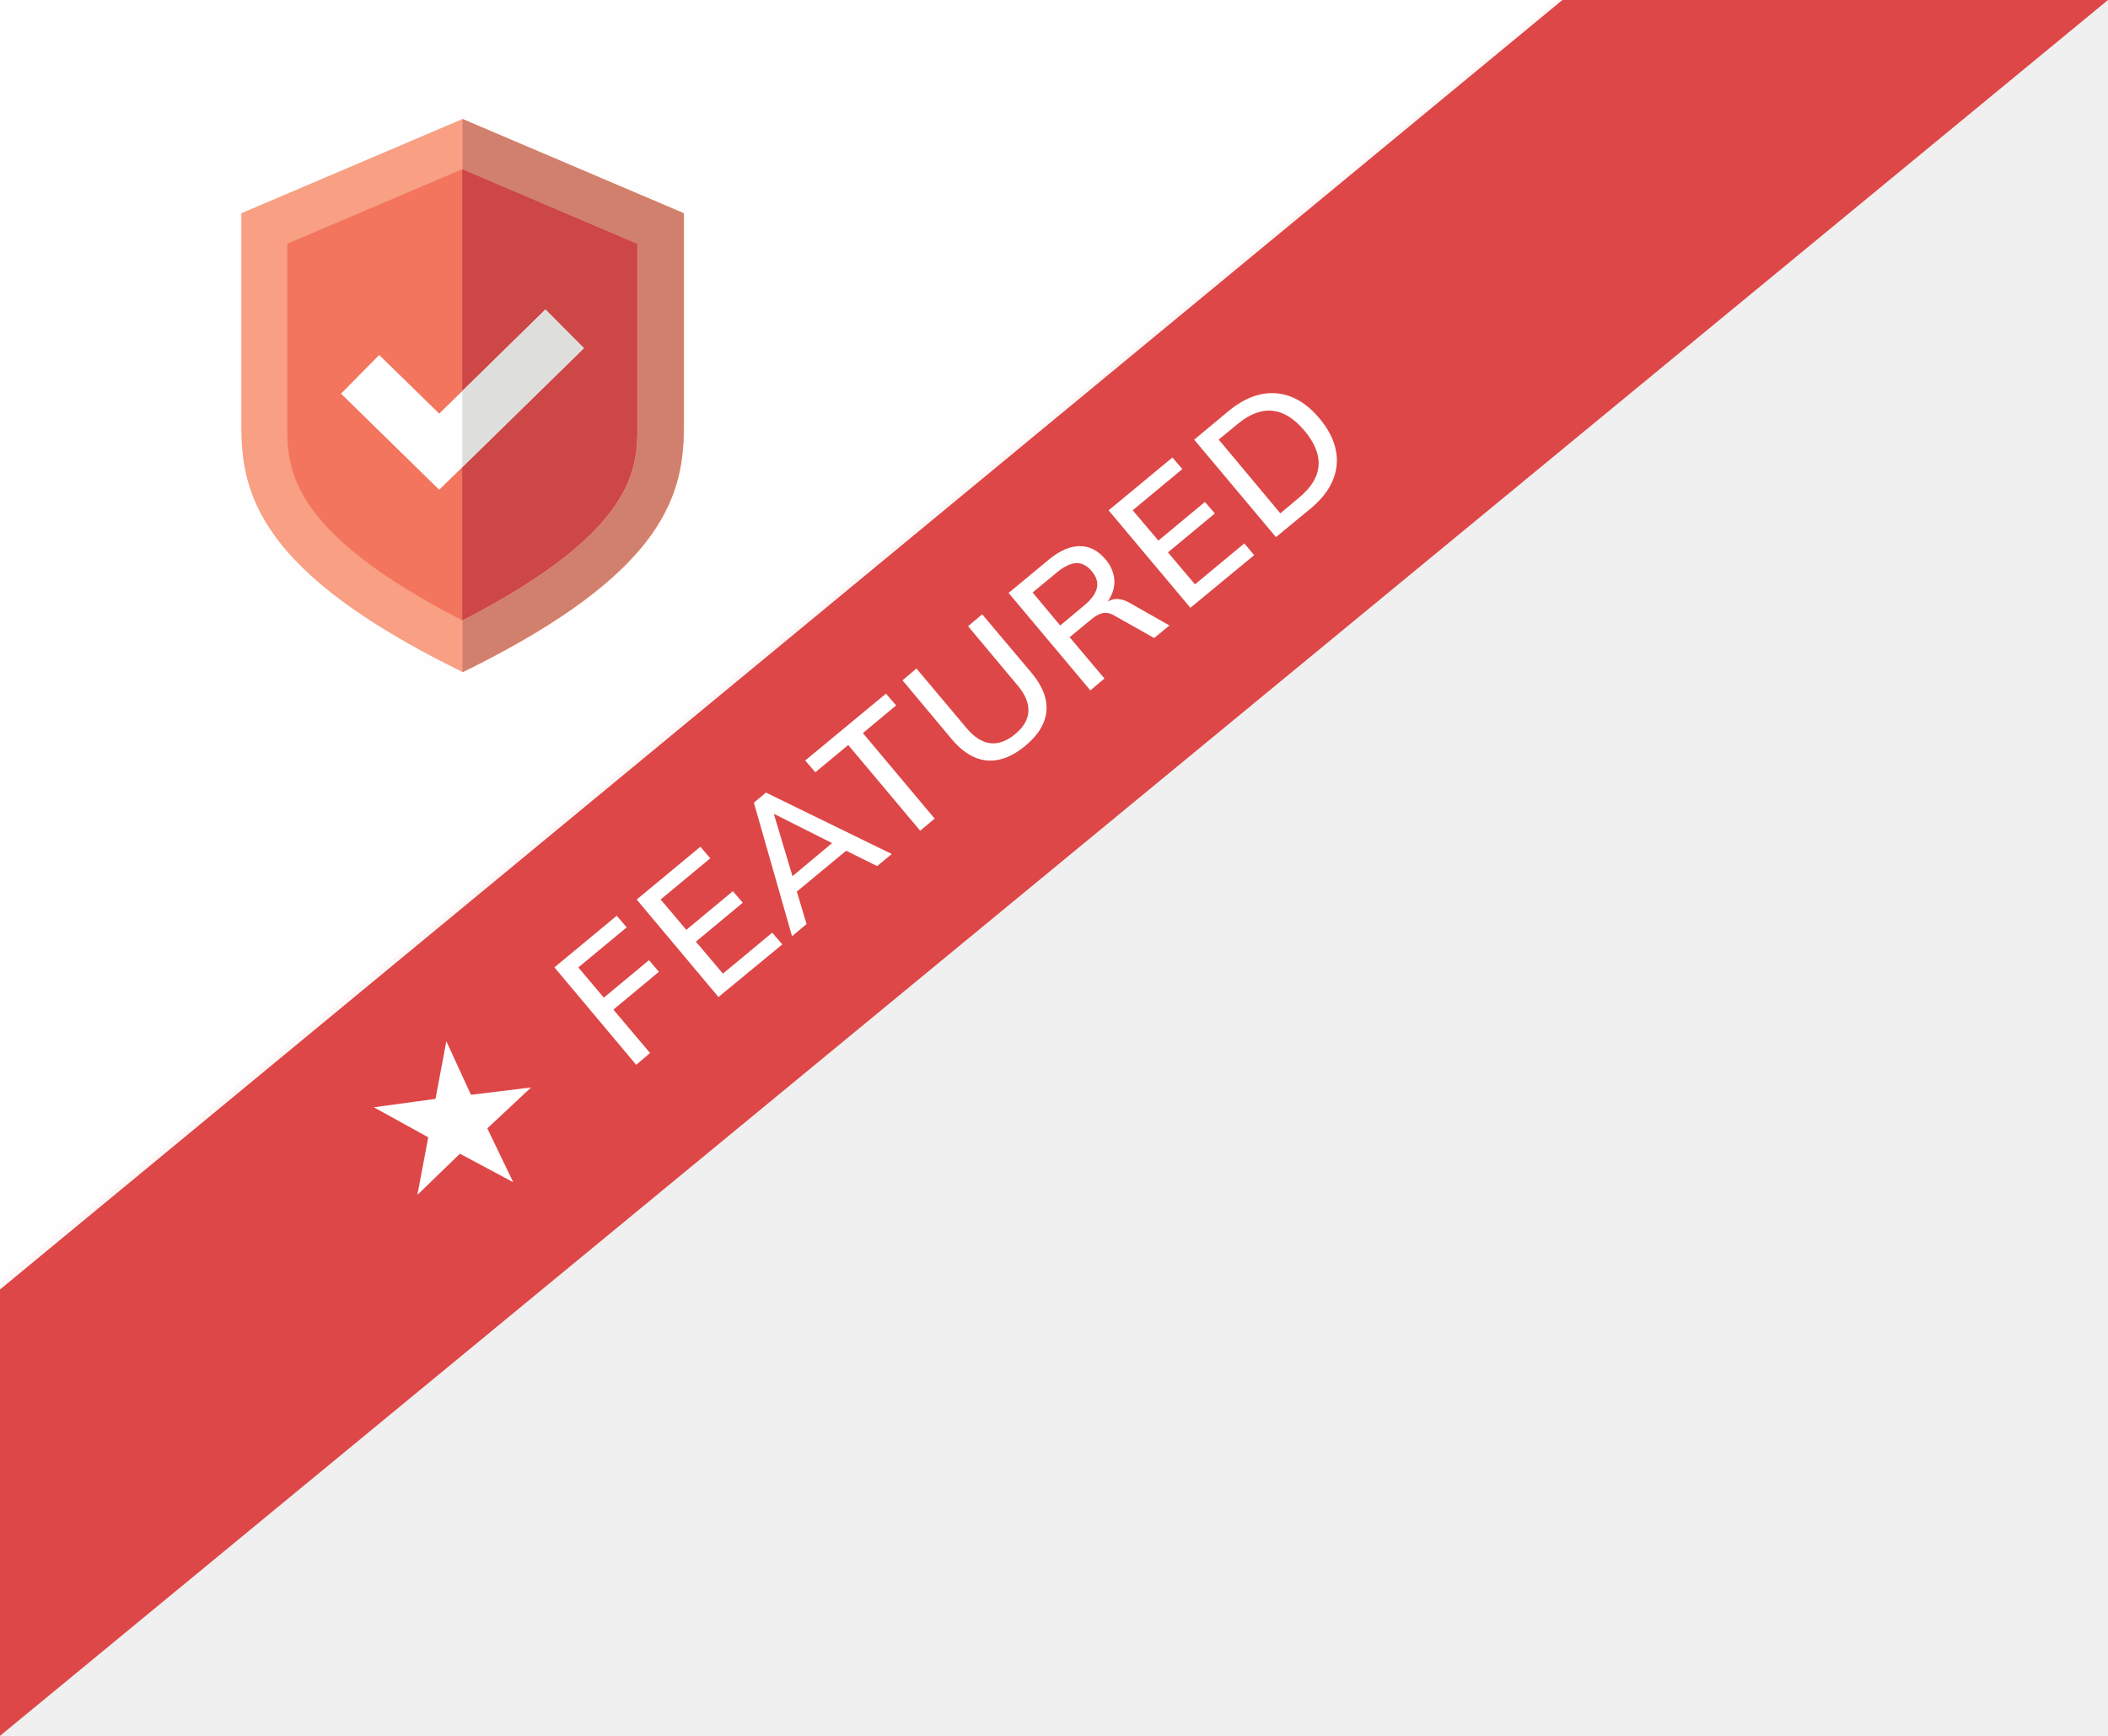
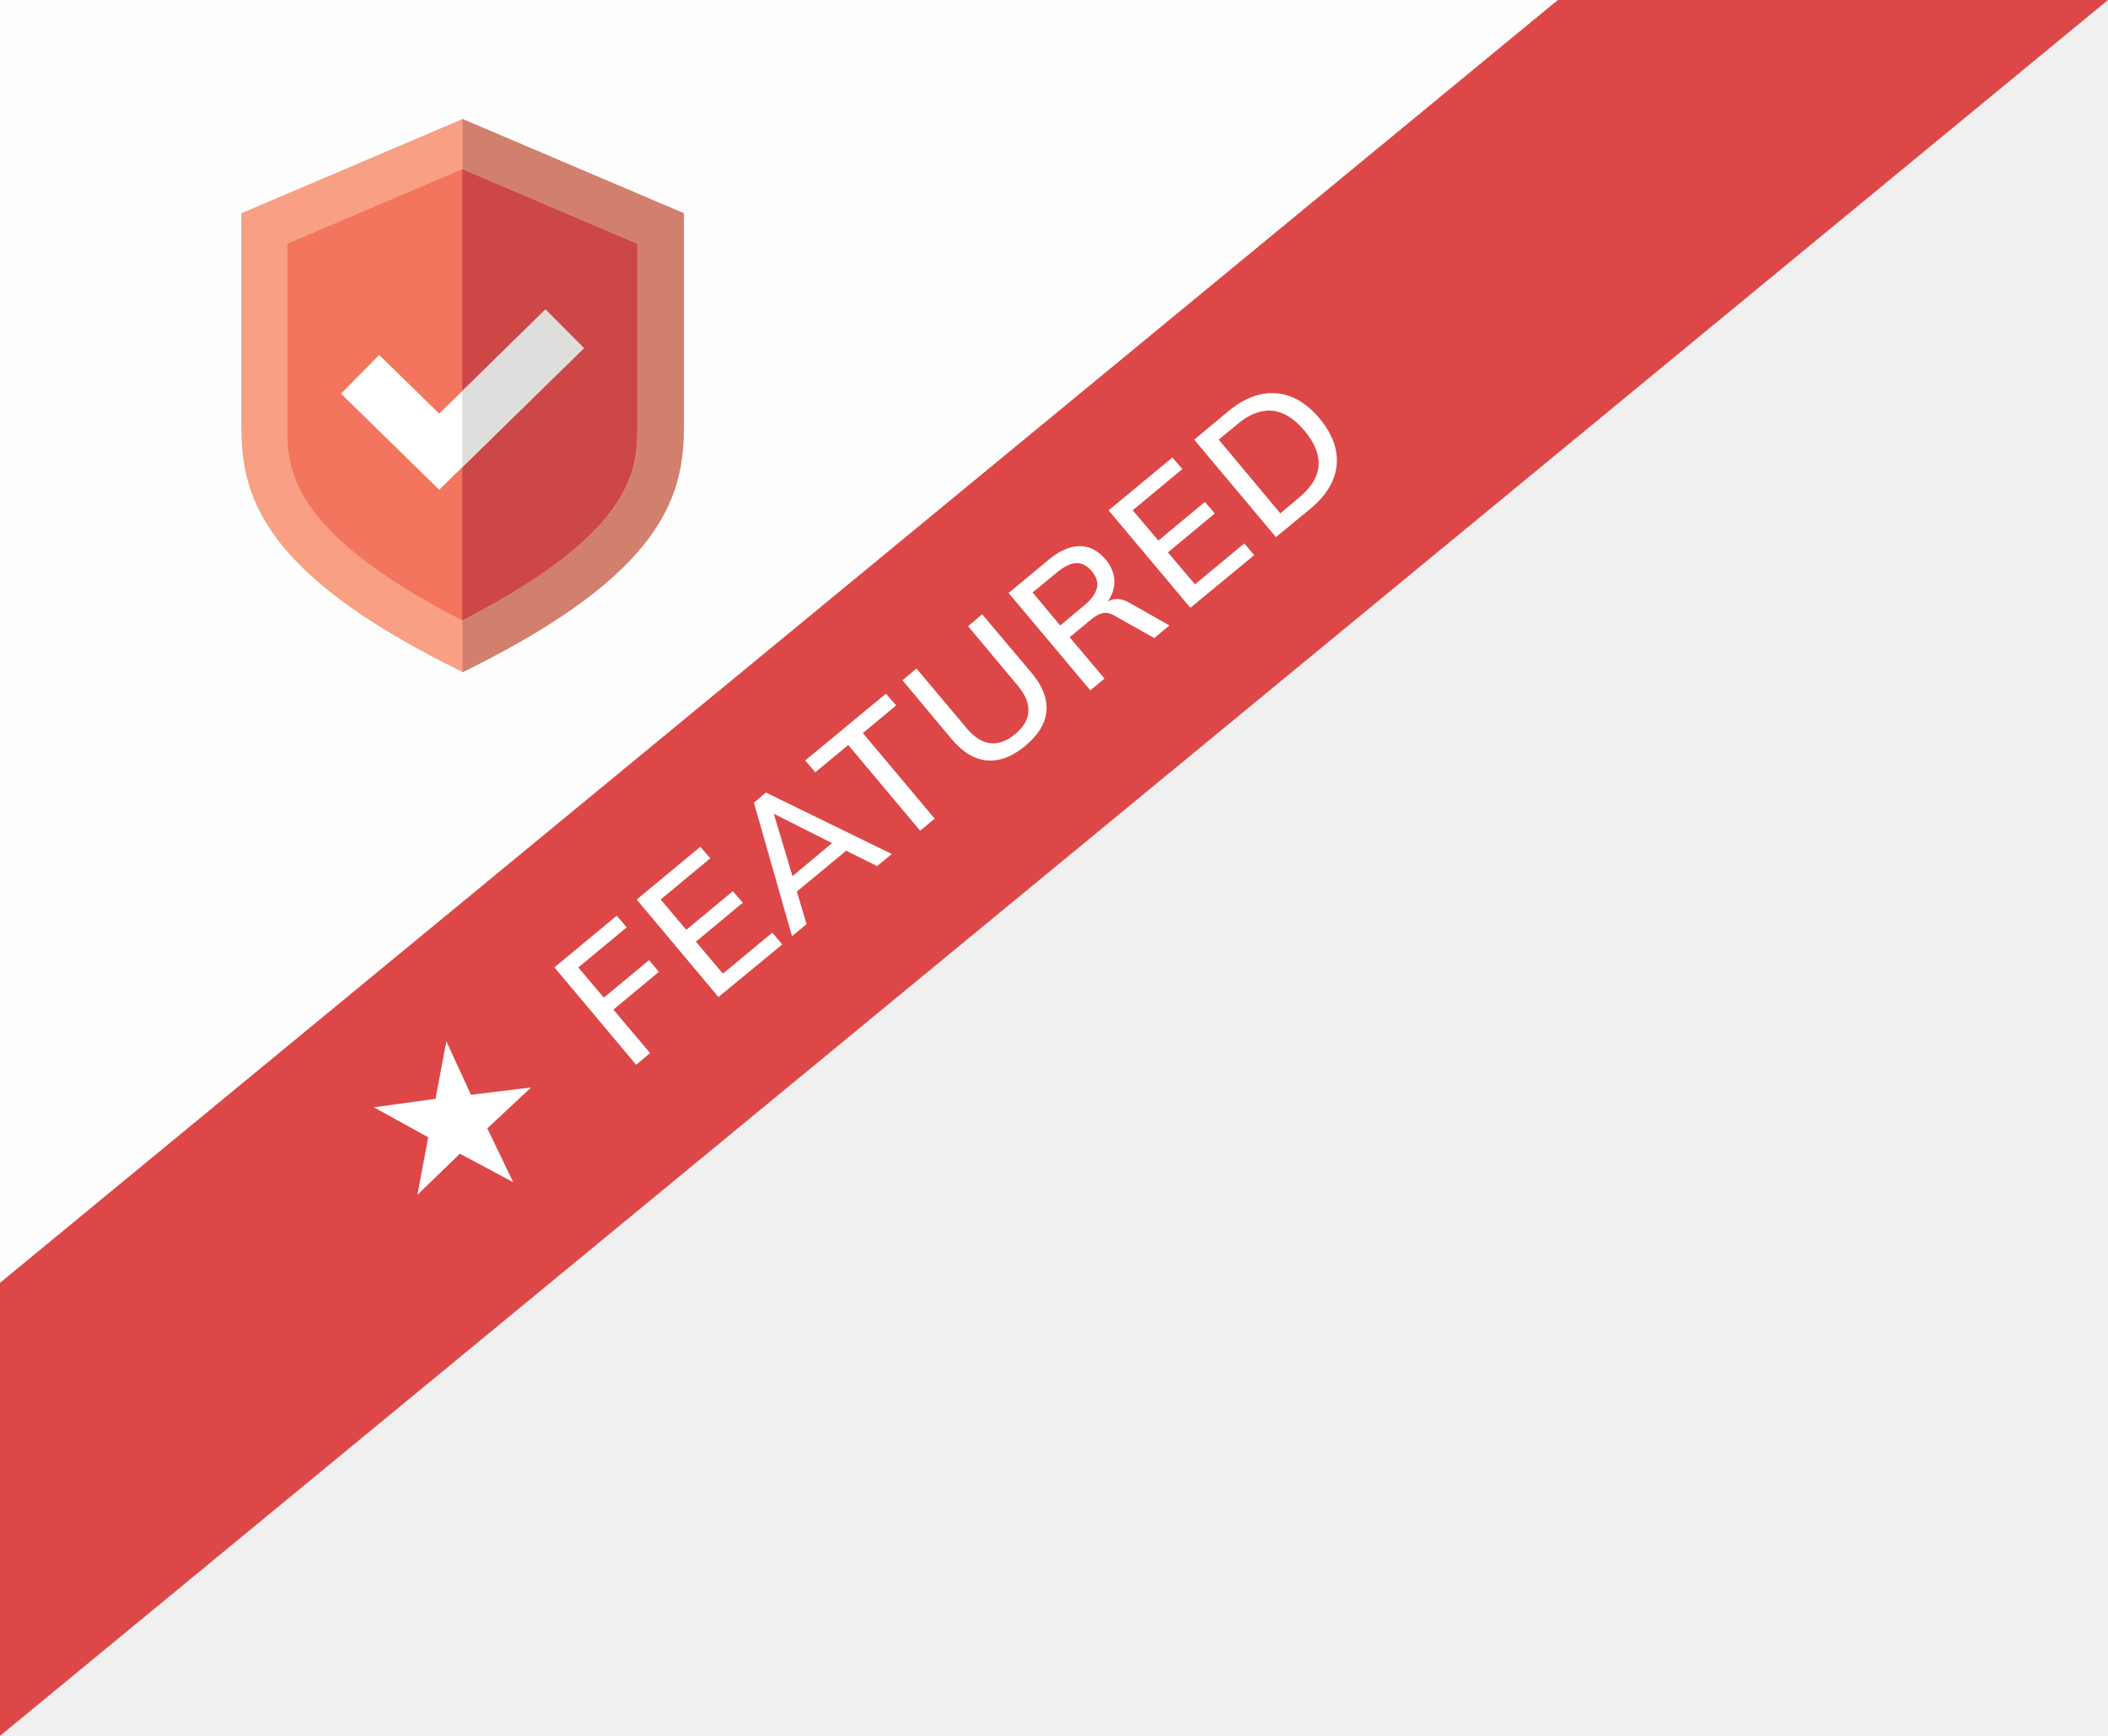
<svg xmlns="http://www.w3.org/2000/svg" width="170" height="140">
-   <path fill="#de4747" d="M0,140L170,0h-44.368L0,103.462V140z" />
-   <g fill="#fff">
-     <path d="M51.306 85.88l-6.594-7.86 5.025-4.166.8.94-3.9 3.233 2.06 2.436 3.64-3.025.8.94-3.67 3.05 2.956 3.5-1.117.953zm6.634-5.468l-6.594-7.862 5.135-4.258.8.93-4.003 3.324 2.07 2.448 3.753-3.118.8.93-3.78 3.14 2.18 2.58 3.975-3.303.813.945-5.15 4.244zm12.8-10.556l-2.5-1.244-3.98 3.296.785 2.62-1.173.98-3.074-10.77.972-.815 10.147 4.955-1.188.98.01-.001zm-6.83.808l3.194-2.667-4.7-2.364 1.506 5.03zm10.297-3.666l-5.8-6.912-2.653 2.2-.818-.95 6.514-5.394.818.95-2.68 2.234 5.788 6.898-1.17.974zm8.463-6.83c-1.052.867-2.092 1.257-3.1 1.162s-1.95-.676-2.83-1.728l-3.958-4.735 1.125-.95 4.048 4.814c.603.722 1.24 1.128 1.895 1.208s1.33-.164 2.013-.726c.675-.556 1.035-1.17 1.073-1.83s-.246-1.352-.842-2.066l-4.023-4.812 1.137-.96L83.2 54.28c.878 1.05 1.278 2.087 1.188 3.082s-.668 1.937-1.718 2.803v.003zm10.393-8.72L89.87 49.65c-.332-.2-.646-.258-.93-.202s-.603.23-.945.514l-1.734 1.43 2.807 3.33-1.135.96-6.594-7.86 3.258-2.7c.866-.714 1.7-1.076 2.485-1.076s1.485.364 2.085 1.08c.43.515.662 1.075.7 1.663s-.152 1.17-.533 1.734c.507-.325 1.123-.276 1.807.122l3.168 1.8-1.23 1.015-.013-.012zm-7.568-.997l1.964-1.643c.572-.472.9-.94 1.002-1.4s-.05-.9-.418-1.343-.786-.66-1.238-.648-.975.26-1.554.737l-1.976 1.63 2.22 2.658v.01zM96 49.02l-6.596-7.86 5.146-4.26.802.93-4.004 3.324 2.07 2.447 3.752-3.12.8.93-3.78 3.14 2.18 2.578 3.976-3.3.8.943L96 49.02zm6.9-5.7l-6.594-7.86 2.77-2.307c1.278-1.054 2.573-1.537 3.85-1.433s2.447.786 3.485 2.028c1.046 1.248 1.507 2.524 1.38 3.792s-.845 2.445-2.125 3.5l-2.767 2.28zm.353-1.918l1.53-1.286c1.93-1.6 2.07-3.4.42-5.375-1.64-1.96-3.45-2.148-5.38-.557l-1.54 1.27 4.97 5.948zM39.3 91.005l3.528-3.3-4.848.593-1.984-4.32-.875 4.647-4.972.68 4.387 2.42-.876 4.646 3.426-3.32 4.302 2.295-2.088-4.34z" />
-     <path opacity=".95" d="M0,0v104L126,0H0z" />
-   </g>
-   <path fill="#f3755d" d="M37.3 11.62l-16 6.8V34.3c0 4.47.73 10.2 16 17.83 15.27-7.64 16-13.37 16-17.83V18.43l-16-6.8v-.01z" />
-   <path fill="#cc4746" d="M53.28 18.43V34.3c0 4.47-.72 10.2-16 17.83v-40.5l16 6.8z" />
-   <path fill="#fff" d="M35.42 39.5l-7.92-7.75 3.08-3.12 4.84 4.73 8.57-8.4 3.1 3.12L35.42 39.5z" />
-   <path fill="#dededd" d="M47.08 28.08l-9.8 9.6v-6.14l6.7-6.57 3.1 3.1z" />
-   <path fill="#f89f84" d="M37.3 54.2l-.84-.42c-7.1-3.56-11.83-7.06-14.4-10.7-2.3-3.24-2.6-6.14-2.6-8.8V17.2L37.3 9.6l17.86 7.6v17.1c0 2.66-.32 5.56-2.6 8.8-2.58 3.64-7.3 7.13-14.4 10.7l-.84.4h-.02zM23.17 19.66V34.3c0 3.4 0 8.48 14.12 15.74C51.4 42.78 51.4 37.7 51.4 34.3V19.66l-14.1-6.02-14.13 6.02z" />
-   <path fill="#d1806d" d="M37.3 9.6v4.05l14.12 6.02V34.3c0 3.4 0 8.48-14.12 15.74v4.17l.84-.42c7.1-3.56 11.83-7.06 14.4-10.7 2.3-3.24 2.6-6.14 2.6-8.8V17.2L37.3 9.6z" />
+   <path opacity=".95" fill="#FFF" d="M0 0v104L126 0H0z" />
+   <path fill="#DE4747" d="M0 140L170 0h-44.368L0 103.462V140z" />
+   <path fill="#FFF" d="M51.306 85.88l-6.594-7.86 5.025-4.166.8.94-3.9 3.233 2.06 2.436 3.64-3.025.8.94-3.67 3.05 2.956 3.5-1.117.952zm6.634-5.468l-6.594-7.862 5.135-4.258.8.93-4.003 3.324 2.07 2.448 3.753-3.118.8.93-3.78 3.141 2.18 2.579 3.975-3.303.813.945-5.149 4.244zm12.8-10.556l-2.5-1.244-3.979 3.296.785 2.62-1.173.979-3.074-10.77.972-.815 10.147 4.955-1.188.98.01-.001zm-6.83.808l3.194-2.667-4.7-2.364 1.506 5.031zm10.297-3.666l-5.8-6.912-2.653 2.2-.818-.95 6.514-5.394.818.95-2.68 2.234 5.788 6.898-1.169.974zm8.463-6.83c-1.052.867-2.092 1.257-3.1 1.162-1.008-.095-1.95-.676-2.83-1.728l-3.958-4.735 1.125-.95 4.048 4.814c.603.722 1.24 1.128 1.895 1.208.655.08 1.33-.164 2.013-.726.675-.556 1.035-1.17 1.073-1.83s-.246-1.352-.842-2.066l-4.023-4.812 1.137-.96L83.2 54.28c.878 1.05 1.278 2.087 1.188 3.082-.09.995-.668 1.937-1.718 2.803v.003zm10.393-8.72L89.87 49.65c-.332-.2-.646-.258-.931-.202-.283.056-.603.229-.944.514l-1.733 1.43 2.807 3.33-1.135.96-6.595-7.859 3.258-2.7c.866-.714 1.7-1.076 2.485-1.076s1.484.364 2.085 1.08c.431.515.662 1.075.7 1.663.037.588-.152 1.17-.533 1.734.508-.325 1.123-.276 1.807.122l3.168 1.8-1.229 1.015-.013-.012h-.004zm-7.568-.997l1.964-1.643c.572-.472.9-.94 1.002-1.4s-.05-.9-.418-1.343c-.367-.443-.786-.66-1.238-.648-.451.012-.975.26-1.554.737l-1.976 1.63 2.22 2.658v.009zM96 49.02l-6.596-7.86 5.146-4.26.801.93-4.004 3.324 2.07 2.447 3.752-3.12.801.93-3.781 3.14 2.181 2.578 3.976-3.3.801.943L96 49.02zm6.9-5.7l-6.594-7.86 2.77-2.307c1.277-1.054 2.572-1.537 3.85-1.434 1.277.104 2.447.786 3.485 2.028 1.046 1.248 1.507 2.524 1.38 3.792s-.846 2.445-2.125 3.5l-2.768 2.28h.002zm.353-1.918l1.53-1.286c1.93-1.6 2.07-3.4.42-5.375-1.641-1.96-3.45-2.148-5.381-.557l-1.539 1.27 4.97 5.948zM39.3 91.005l3.528-3.3-4.848.593-1.984-4.319-.875 4.646-4.972.68 4.387 2.42-.876 4.646 3.426-3.32 4.302 2.295-2.088-4.341z" />
+   <path fill="#F3755D" d="M37.3 11.62l-16 6.8V34.3c0 4.47.729 10.2 16 17.83 15.27-7.64 16-13.37 16-17.83V18.43l-16-6.8v-.01z" />
+   <path fill="#CC4746" d="M53.28 18.43V34.3c0 4.47-.72 10.2-16 17.83v-40.5l16 6.8z" />
+   <path fill="#FFF" d="M35.42 39.5l-7.92-7.75 3.08-3.12 4.84 4.73 8.57-8.4 3.1 3.12L35.42 39.5z" />
+   <path fill="#DEDEDD" d="M47.08 28.08l-9.8 9.6v-6.14l6.7-6.57 3.1 3.101v.009z" />
+   <path fill="#F89F84" d="M37.3 54.2l-.84-.42c-7.1-3.561-11.83-7.061-14.4-10.7-2.3-3.24-2.6-6.14-2.6-8.8V17.2L37.3 9.6l17.86 7.6v17.1c0 2.66-.32 5.561-2.6 8.8-2.58 3.64-7.3 7.13-14.4 10.7l-.84.4h-.02zM23.17 19.66V34.3c0 3.4 0 8.48 14.12 15.74C51.4 42.78 51.4 37.7 51.4 34.3V19.66l-14.1-6.02-14.13 6.02z" />
+   <path fill="#D1806D" d="M37.3 9.6v4.05l14.12 6.02V34.3c0 3.4 0 8.48-14.12 15.74v4.17l.84-.42c7.1-3.56 11.83-7.06 14.4-10.7 2.3-3.24 2.6-6.14 2.6-8.8V17.2L37.3 9.6z" />
</svg>
